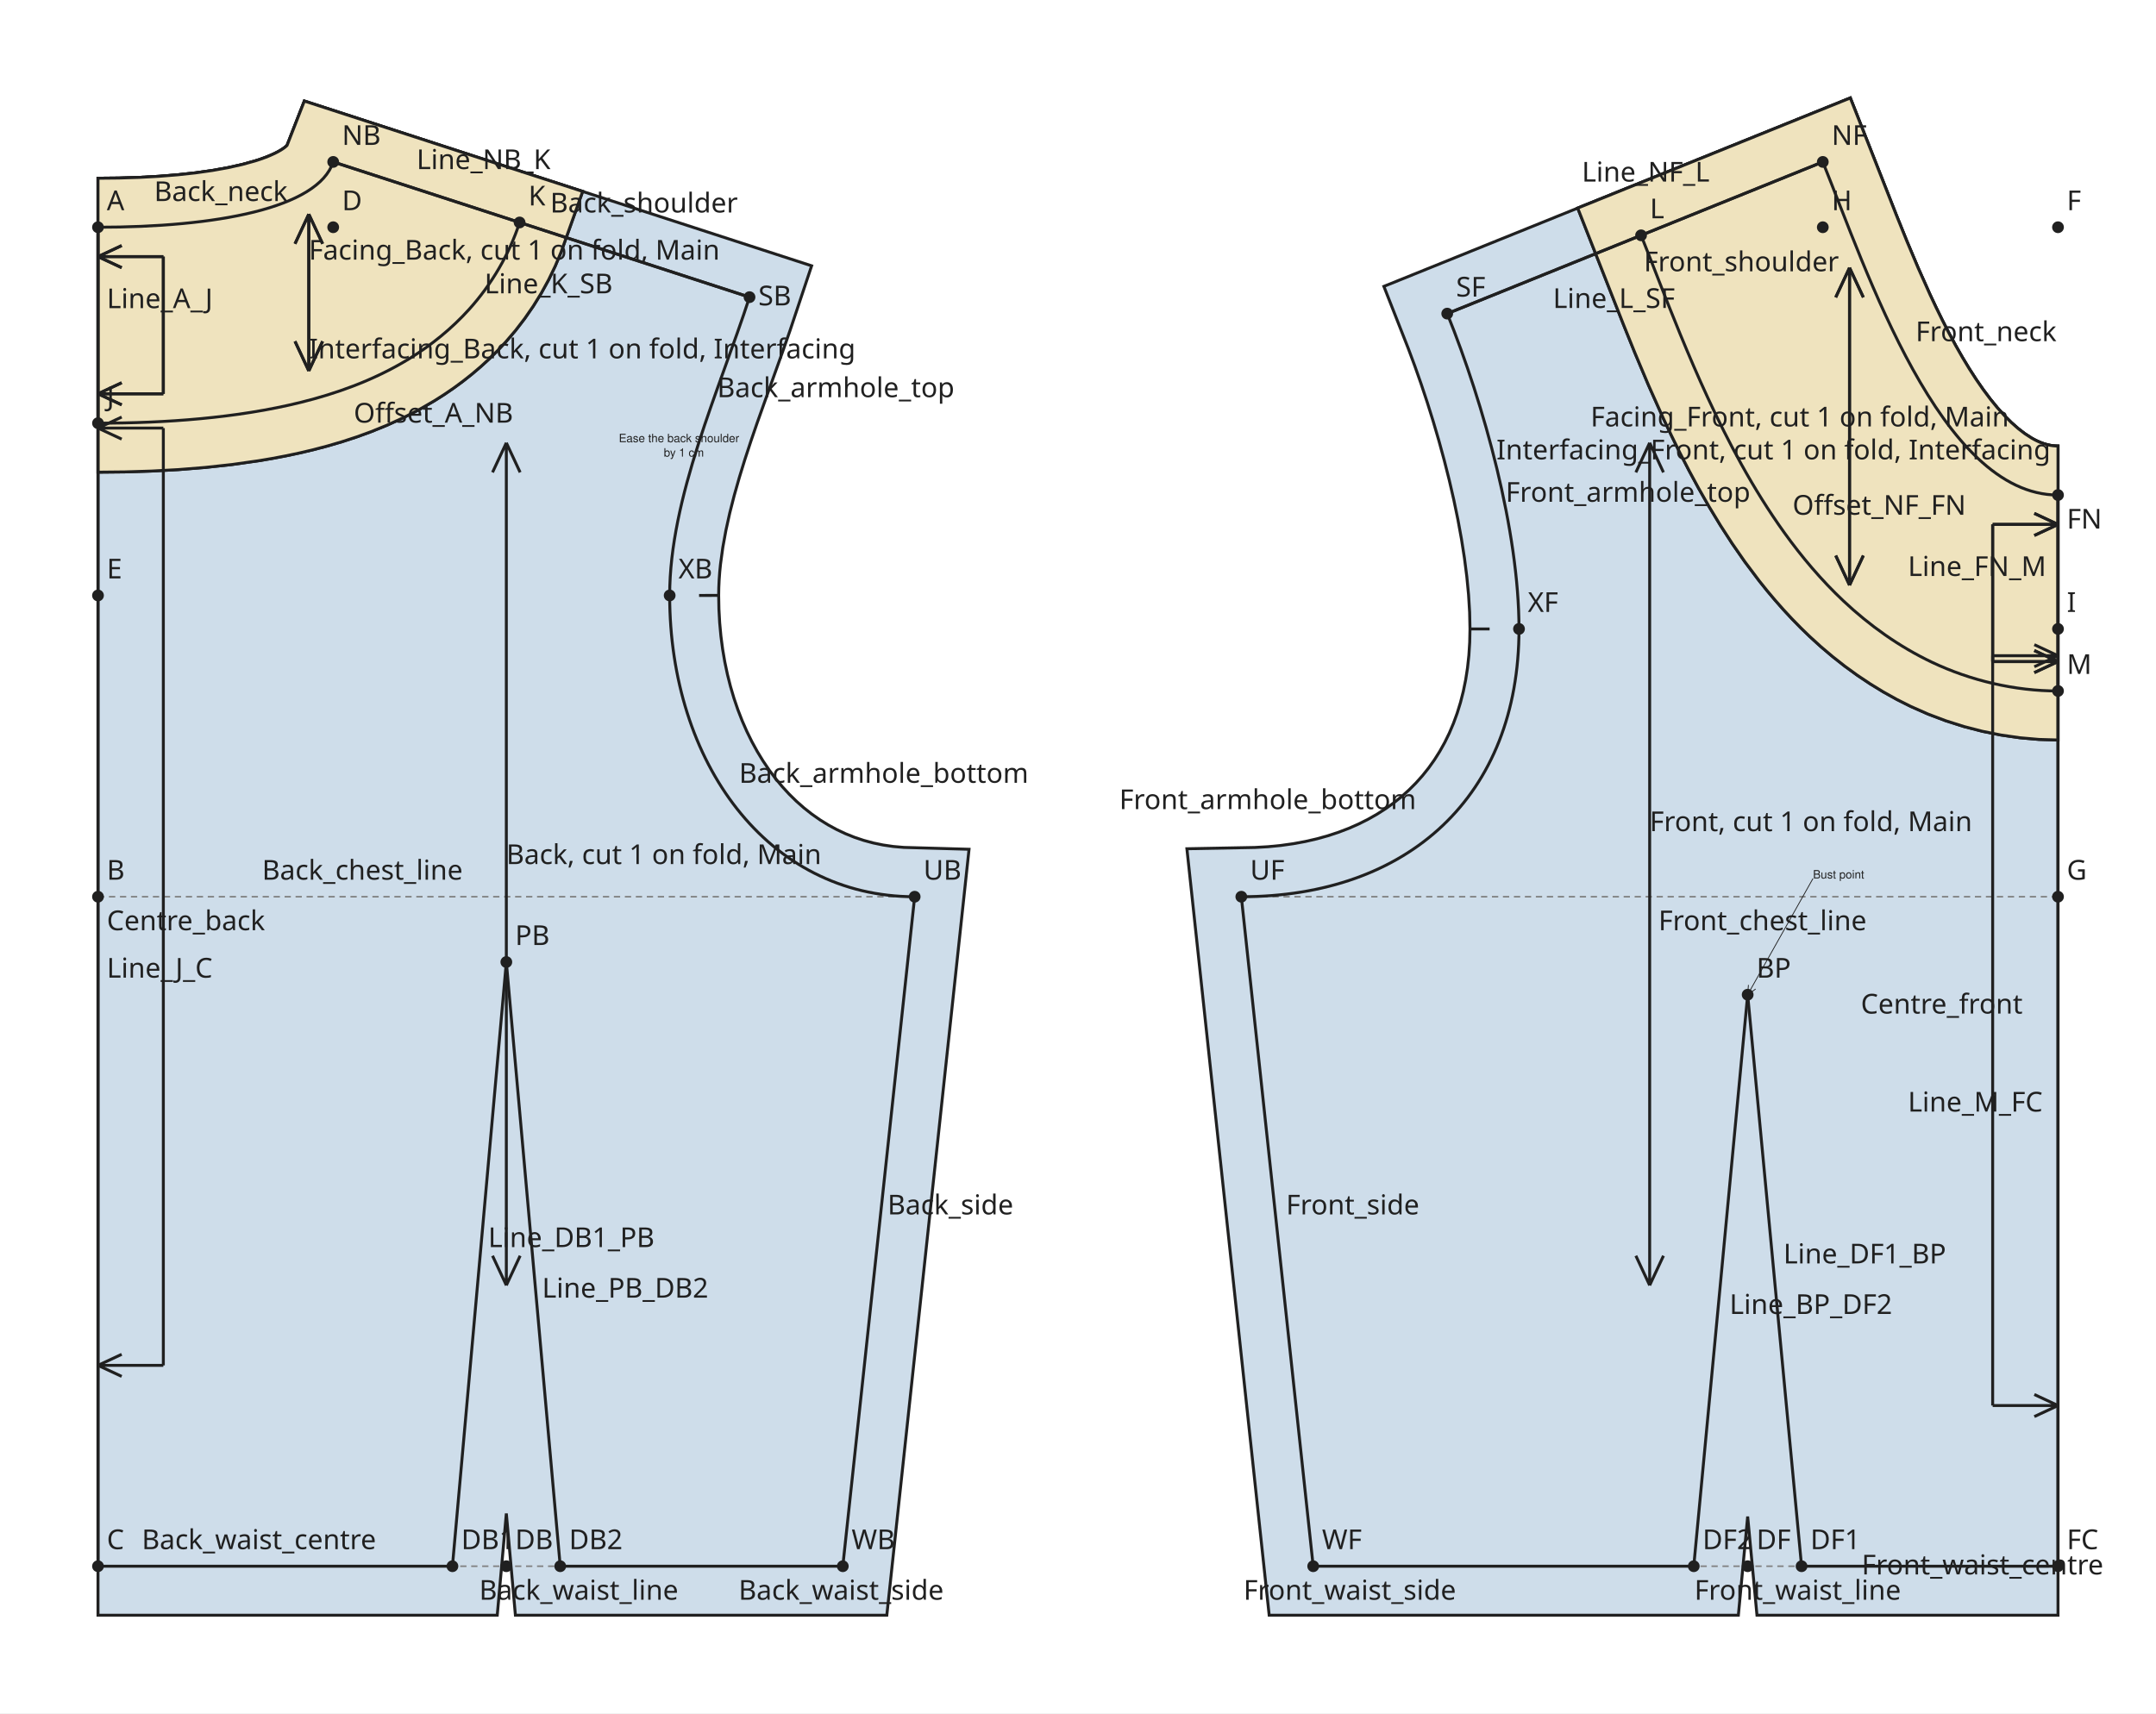
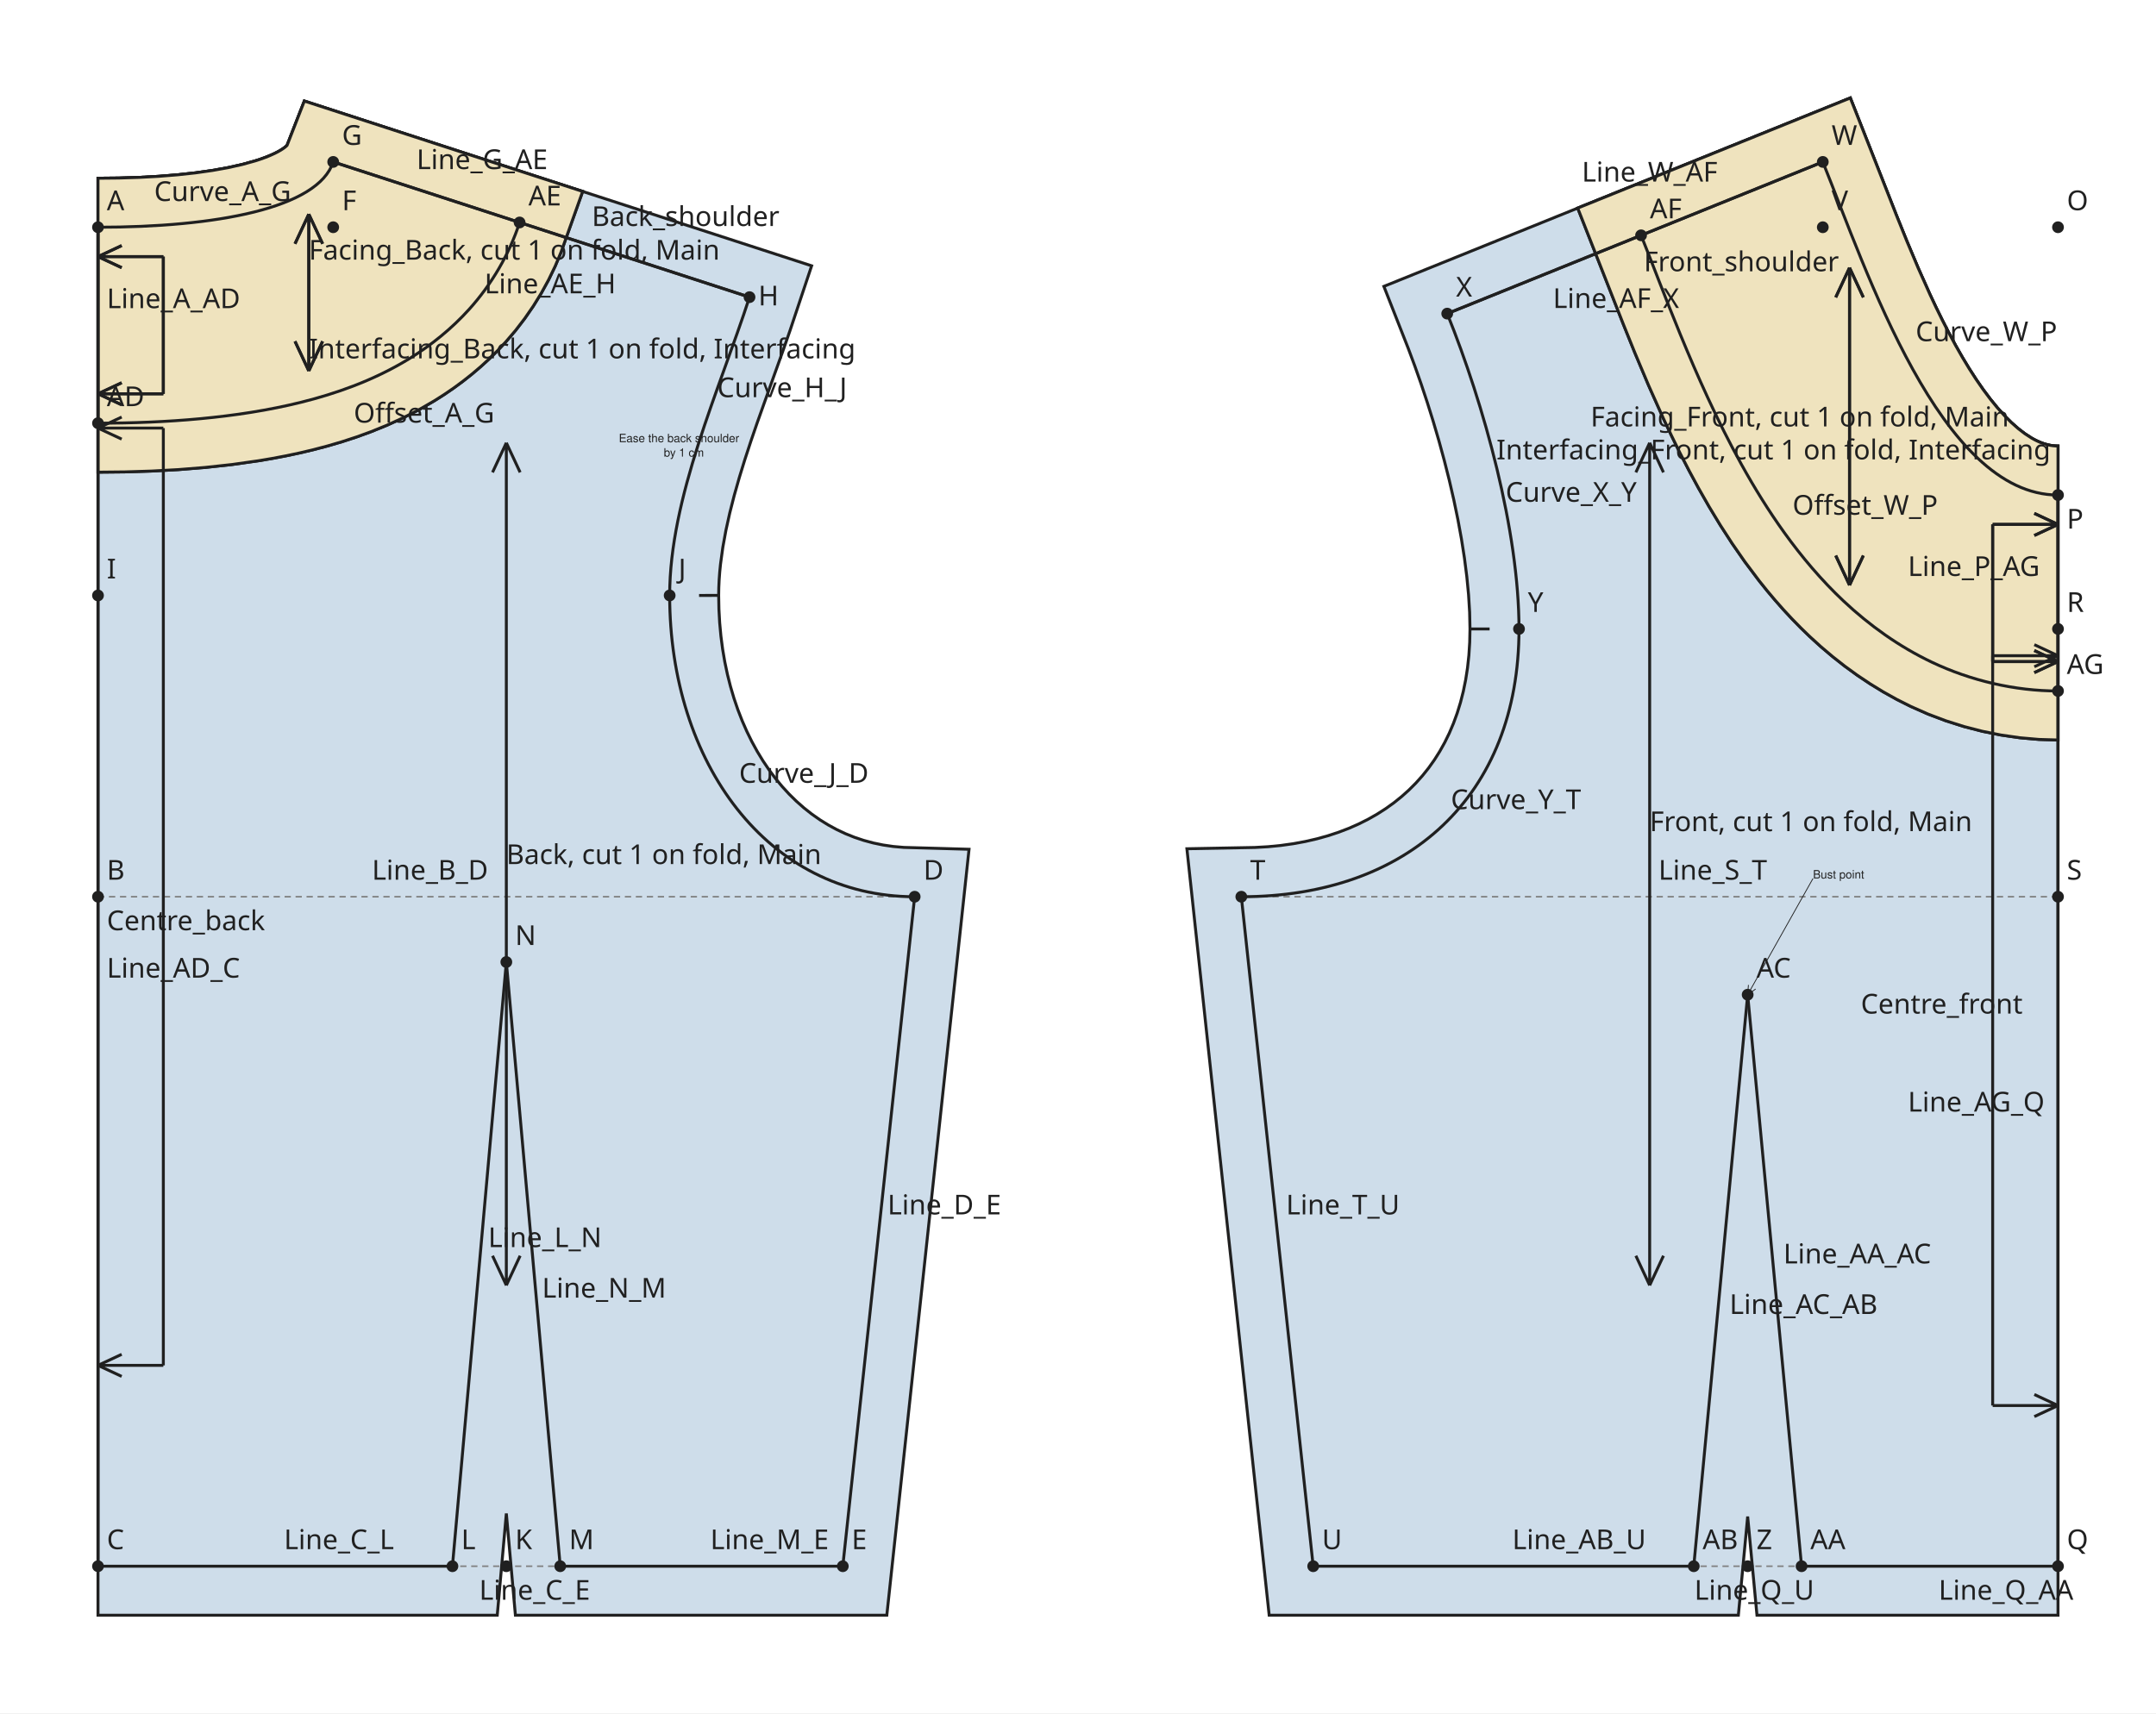
<svg xmlns="http://www.w3.org/2000/svg" width="660mm" height="524.58mm" viewBox="-30 -69.58 660 524.58">
  <rect x="-30" y="-69.58" width="660" height="524.58" fill="#ffffff" />
  <path data-id="63" data-name="Back" d="M 133.699 -15.725 L 218.458 11.815 L 211.837 31.646 L 209.873 37.291 L 205.84 48.534 L 205.841 48.535 L 201.798 59.873 L 199.883 65.453 L 198.035 71.086 L 196.34 76.581 L 194.766 82.117 L 193.396 87.49 L 192.224 92.784 L 191.274 98.005 L 190.568 103.142 L 190.326 105.561 L 190.147 107.988 L 190.038 110.375 L 190.001 112.737 L 190.079 116.961 L 190.309 121.114 L 190.687 125.195 L 191.209 129.172 L 191.877 133.093 L 192.681 136.91 L 193.614 140.608 L 194.688 144.24 L 195.88 147.735 L 197.2 151.131 L 198.634 154.402 L 200.179 157.543 L 201.833 160.557 L 203.592 163.442 L 205.465 166.211 L 207.409 168.806 L 209.454 171.272 L 211.592 173.6 L 213.813 175.78 L 216.106 177.802 L 218.487 179.682 L 220.949 181.414 L 223.479 182.988 L 226.084 184.409 L 228.776 185.68 L 231.554 186.796 L 234.392 187.746 L 237.338 188.541 L 240.355 189.165 L 243.481 189.621 L 246.685 189.899 L 266.646 190.469 L 241.476 425 L 127.778 425 L 125 393.852 L 122.222 425 L 0 425 L 0 -15.001 L 6.393 -15.065 L 12.594 -15.261 L 18.612 -15.59 L 24.368 -16.053 L 29.861 -16.651 L 35.027 -17.383 L 39.792 -18.238 L 44.128 -19.208 L 48.094 -20.308 L 49.721 -20.837 L 51.312 -21.414 L 52.742 -21.993 L 54 -22.563 L 55.092 -23.119 L 56.014 -23.65 L 56.75 -24.13 L 57.298 -24.541 L 57.674 -24.867 L 57.878 -25.075 L 63.172 -38.64 Z" fill="#ceddea" stroke="#202020" stroke-width="0.9" />
  <path data-id="64" data-name="Front" d="M 547.451 -11.518 L 550.5 -3.746 L 553.748 4.31 L 557.205 12.523 L 560.85 20.686 L 562.715 24.648 L 564.653 28.597 L 566.655 32.498 L 568.667 36.227 L 570.733 39.853 L 572.849 43.355 L 574.974 46.649 L 577.121 49.75 L 579.291 52.648 L 581.461 55.306 L 583.612 57.698 L 585.736 59.82 L 587.81 61.654 L 589.82 63.197 L 591.875 64.535 L 592.663 64.98 L 593.55 65.428 L 594.43 65.82 L 595.26 66.14 L 596.075 66.407 L 596.876 66.621 L 597.669 66.786 L 598.448 66.902 L 599.205 66.969 L 600 66.993 L 600 425 L 507.848 425 L 505 394.794 L 502.152 425 L 358.524 425 L 333.338 190.313 L 354.145 189.918 L 358.196 189.684 L 362.095 189.301 L 365.889 188.769 L 369.544 188.096 L 373.09 187.281 L 376.476 186.34 L 379.777 185.254 L 382.9 184.058 L 385.915 182.731 L 388.8 181.283 L 391.546 179.724 L 394.175 178.044 L 396.676 176.25 L 399.06 174.337 L 401.307 172.322 L 403.429 170.198 L 405.444 167.943 L 407.329 165.582 L 409.091 163.108 L 410.738 160.501 L 412.268 157.759 L 413.659 154.918 L 414.933 151.924 L 416.08 148.784 L 417.078 145.549 L 417.95 142.128 L 418.673 138.574 L 419.24 134.915 L 419.657 131.077 L 419.91 127.104 L 419.996 123 L 419.885 117.879 L 419.561 112.557 L 419.024 106.981 L 418.298 101.301 L 417.381 95.448 L 416.288 89.477 L 415.043 83.481 L 413.652 77.448 L 412.125 71.4 L 410.489 65.412 L 408.737 59.44 L 406.922 53.644 L 405.024 47.939 L 403.112 42.509 L 401.11 37.13 L 393.633 18.11 L 466.75 -11.431 L 536.421 -39.58 Z" fill="#ceddea" stroke="#202020" stroke-width="0.9" />
  <path data-id="81" data-name="Facing_Back" d="M 148.366 -10.959 L 141.767 7.583 L 139.963 11.893 L 137.936 16.095 L 135.696 20.181 L 133.251 24.141 L 130.611 27.965 L 127.782 31.644 L 124.804 35.128 L 122.327 37.771 L 119.79 40.276 L 117.17 42.676 L 114.472 44.973 L 111.702 47.165 L 108.867 49.252 L 105.971 51.233 L 102.964 53.144 L 98.262 55.861 L 93.404 58.359 L 88.476 60.615 L 83.516 62.632 L 79.114 64.232 L 74.712 65.671 L 70.3 66.966 L 65.891 68.127 L 61.71 69.115 L 57.534 70 L 53.364 70.792 L 49.138 71.507 L 41.004 72.66 L 32.825 73.552 L 24.627 74.211 L 16.453 74.658 L 8.217 74.918 L 0 75.001 L 0 -15.001 L 6.393 -15.065 L 12.594 -15.261 L 18.612 -15.59 L 24.368 -16.053 L 29.861 -16.651 L 35.027 -17.383 L 39.792 -18.238 L 44.128 -19.208 L 48.094 -20.308 L 49.721 -20.837 L 51.312 -21.414 L 52.742 -21.993 L 54 -22.563 L 55.092 -23.119 L 56.014 -23.65 L 56.75 -24.13 L 57.298 -24.541 L 57.674 -24.867 L 57.878 -25.075 L 63.172 -38.64 Z" fill="#ceddea" stroke="#202020" stroke-width="0.9" />
  <path data-id="82" data-name="Interfacing_Back" d="M 148.366 -10.959 L 141.767 7.583 L 139.963 11.893 L 137.936 16.095 L 135.696 20.181 L 133.251 24.141 L 130.611 27.965 L 127.782 31.644 L 124.804 35.128 L 122.327 37.771 L 119.79 40.276 L 117.17 42.676 L 114.472 44.973 L 111.702 47.165 L 108.867 49.252 L 105.971 51.233 L 102.964 53.144 L 98.262 55.861 L 93.404 58.359 L 88.476 60.615 L 83.516 62.632 L 79.114 64.232 L 74.712 65.671 L 70.3 66.966 L 65.891 68.127 L 61.71 69.115 L 57.534 70 L 53.364 70.792 L 49.138 71.507 L 41.004 72.66 L 32.825 73.552 L 24.627 74.211 L 16.453 74.658 L 8.217 74.918 L 0 75.001 L 0 -15.001 L 6.393 -15.065 L 12.594 -15.261 L 18.612 -15.59 L 24.368 -16.053 L 29.861 -16.651 L 35.027 -17.383 L 39.792 -18.238 L 44.128 -19.208 L 48.094 -20.308 L 49.721 -20.837 L 51.312 -21.414 L 52.742 -21.993 L 54 -22.563 L 55.092 -23.119 L 56.014 -23.65 L 56.75 -24.13 L 57.298 -24.541 L 57.674 -24.867 L 57.878 -25.075 L 63.172 -38.64 Z" fill="#efe3be" stroke="#202020" stroke-width="0.9" />
  <path data-id="91" data-name="Facing_Front" d="M 547.451 -11.518 L 550.5 -3.746 L 553.748 4.31 L 557.205 12.523 L 560.85 20.686 L 562.715 24.648 L 564.653 28.597 L 566.655 32.498 L 568.667 36.227 L 570.733 39.853 L 572.849 43.355 L 574.974 46.649 L 577.121 49.75 L 579.291 52.648 L 581.461 55.306 L 583.612 57.698 L 585.736 59.82 L 587.81 61.654 L 589.82 63.197 L 591.875 64.535 L 592.663 64.98 L 593.55 65.428 L 594.43 65.82 L 595.26 66.14 L 596.075 66.407 L 596.876 66.621 L 597.669 66.786 L 598.448 66.902 L 599.205 66.969 L 600 66.993 L 600 157.007 L 594.163 156.834 L 588.345 156.325 L 582.569 155.491 L 576.852 154.341 L 571.213 152.884 L 565.669 151.127 L 560.238 149.076 L 554.979 146.754 L 550.678 144.593 L 546.52 142.276 L 542.476 139.798 L 538.547 137.169 L 534.735 134.401 L 531.045 131.502 L 527.477 128.484 L 524.055 125.372 L 521.258 122.663 L 518.563 119.907 L 515.951 117.092 L 513.421 114.224 L 510.969 111.308 L 508.545 108.289 L 504.081 102.344 L 500.252 96.824 L 496.636 91.233 L 493.208 85.574 L 489.956 79.871 L 487.076 74.539 L 484.321 69.182 L 481.676 63.8 L 479.114 58.363 L 474.696 48.476 L 470.507 38.529 L 467.005 29.847 L 463.625 21.241 L 452.976 -5.866 L 536.421 -39.58 Z" fill="#ceddea" stroke="#202020" stroke-width="0.9" />
  <path data-id="92" data-name="Interfacing_Front" d="M 547.451 -11.518 L 550.5 -3.746 L 553.748 4.31 L 557.205 12.523 L 560.85 20.686 L 562.715 24.648 L 564.653 28.597 L 566.655 32.498 L 568.667 36.227 L 570.733 39.853 L 572.849 43.355 L 574.974 46.649 L 577.121 49.75 L 579.291 52.648 L 581.461 55.306 L 583.612 57.698 L 585.736 59.82 L 587.81 61.654 L 589.82 63.197 L 591.875 64.535 L 592.663 64.98 L 593.55 65.428 L 594.43 65.82 L 595.26 66.14 L 596.075 66.407 L 596.876 66.621 L 597.669 66.786 L 598.448 66.902 L 599.205 66.969 L 600 66.993 L 600 157.007 L 594.163 156.834 L 588.345 156.325 L 582.569 155.491 L 576.852 154.341 L 571.213 152.884 L 565.669 151.127 L 560.238 149.076 L 554.979 146.754 L 550.678 144.593 L 546.52 142.276 L 542.476 139.798 L 538.547 137.169 L 534.735 134.401 L 531.045 131.502 L 527.477 128.484 L 524.055 125.372 L 521.258 122.663 L 518.563 119.907 L 515.951 117.092 L 513.421 114.224 L 510.969 111.308 L 508.545 108.289 L 504.081 102.344 L 500.252 96.824 L 496.636 91.233 L 493.208 85.574 L 489.956 79.871 L 487.076 74.539 L 484.321 69.182 L 481.676 63.8 L 479.114 58.363 L 474.696 48.476 L 470.507 38.529 L 467.005 29.847 L 463.625 21.241 L 452.976 -5.866 L 536.421 -39.58 Z" fill="#efe3be" stroke="#202020" stroke-width="0.9" />
-   <path data-id="16" data-name="Back_chest_line" d="M 0 205 L 250 205" fill="none" stroke="#808080" stroke-width="0.48" stroke-dasharray="1.92 1.44" />
-   <path data-id="17" data-name="Back_waist_line" d="M 0 410 L 228 410" fill="none" stroke="#808080" stroke-width="0.48" stroke-dasharray="1.92 1.44" />
-   <path data-id="44" data-name="Front_chest_line" d="M 600 205 L 350 205" fill="none" stroke="#808080" stroke-width="0.48" stroke-dasharray="1.92 1.44" />
-   <path data-id="45" data-name="Front_waist_line" d="M 600 410 L 372 410" fill="none" stroke="#808080" stroke-width="0.48" stroke-dasharray="1.92 1.44" />
-   <path data-id="78" data-name="Line_J_C" d="M 0 60 L 0 410" fill="none" stroke="#808080" stroke-width="0.48" stroke-dasharray="1.92 1.44" />
-   <path data-id="90" data-name="Line_M_FC" d="M 600 142 L 600 410" fill="none" stroke="#808080" stroke-width="0.48" stroke-dasharray="1.92 1.44" />
+   <path data-id="16" data-name="Line_B_D" d="M 0 205 L 250 205" fill="none" stroke="#808080" stroke-width="0.48" stroke-dasharray="1.92 1.44" />
+   <path data-id="17" data-name="Line_C_E" d="M 0 410 L 228 410" fill="none" stroke="#808080" stroke-width="0.48" stroke-dasharray="1.92 1.44" />
+   <path data-id="44" data-name="Line_S_T" d="M 600 205 L 350 205" fill="none" stroke="#808080" stroke-width="0.48" stroke-dasharray="1.92 1.44" />
+   <path data-id="45" data-name="Line_Q_U" d="M 600 410 L 372 410" fill="none" stroke="#808080" stroke-width="0.48" stroke-dasharray="1.92 1.44" />
+   <path data-id="78" data-name="Line_AD_C" d="M 0 60 L 0 410" fill="none" stroke="#808080" stroke-width="0.48" stroke-dasharray="1.92 1.44" />
+   <path data-id="90" data-name="Line_AG_Q" d="M 600 142 L 600 410" fill="none" stroke="#808080" stroke-width="0.48" stroke-dasharray="1.92 1.44" />
  <path data-id="15" data-name="Centre_back" d="M 0 0 L 0 410" fill="none" stroke="#202020" stroke-width="0.9" />
  <path data-id="21" data-name="Back_shoulder" d="M 72 -20 L 199.442 21.408" fill="none" stroke="#202020" stroke-width="0.9" />
-   <path data-id="22" data-name="Back_neck" d="M 0 0 C 36 0 67.365 -5.734 72 -20" fill="none" stroke="#202020" stroke-width="0.9" />
-   <path data-id="25" data-name="Back_armhole_top" d="M 199.442 21.408 C 190.171 49.94 175 82.75 175 112.75" fill="none" stroke="#202020" stroke-width="0.9" />
-   <path data-id="26" data-name="Back_armhole_bottom" d="M 175 112.75 C 175 164 205 205 250 205" fill="none" stroke="#202020" stroke-width="0.9" />
-   <path data-id="27" data-name="Back_side" d="M 250 205 L 228 410" fill="none" stroke="#202020" stroke-width="0.9" />
-   <path data-id="32" data-name="Back_waist_centre" d="M 0 410 L 108.5 410" fill="none" stroke="#202020" stroke-width="0.9" />
-   <path data-id="33" data-name="Line_DB1_PB" d="M 108.5 410 L 125 225" fill="none" stroke="#202020" stroke-width="0.9" />
-   <path data-id="34" data-name="Line_PB_DB2" d="M 125 225 L 141.5 410" fill="none" stroke="#202020" stroke-width="0.9" />
-   <path data-id="35" data-name="Back_waist_side" d="M 141.5 410 L 228 410" fill="none" stroke="#202020" stroke-width="0.9" />
+   <path data-id="22" data-name="Curve_A_G" d="M 0 0 C 36 0 67.365 -5.734 72 -20" fill="none" stroke="#202020" stroke-width="0.9" />
+   <path data-id="25" data-name="Curve_H_J" d="M 199.442 21.408 C 190.171 49.94 175 82.75 175 112.75" fill="none" stroke="#202020" stroke-width="0.9" />
+   <path data-id="26" data-name="Curve_J_D" d="M 175 112.75 C 175 164 205 205 250 205" fill="none" stroke="#202020" stroke-width="0.9" />
+   <path data-id="27" data-name="Line_D_E" d="M 250 205 L 228 410" fill="none" stroke="#202020" stroke-width="0.9" />
+   <path data-id="32" data-name="Line_C_L" d="M 0 410 L 108.5 410" fill="none" stroke="#202020" stroke-width="0.9" />
+   <path data-id="33" data-name="Line_L_N" d="M 108.5 410 L 125 225" fill="none" stroke="#202020" stroke-width="0.9" />
+   <path data-id="34" data-name="Line_N_M" d="M 125 225 L 141.5 410" fill="none" stroke="#202020" stroke-width="0.9" />
+   <path data-id="35" data-name="Line_M_E" d="M 141.5 410 L 228 410" fill="none" stroke="#202020" stroke-width="0.9" />
  <path data-id="43" data-name="Centre_front" d="M 600 82 L 600 410" fill="none" stroke="#202020" stroke-width="0.9" />
  <path data-id="49" data-name="Front_shoulder" d="M 528 -20 L 413.029 26.451" fill="none" stroke="#202020" stroke-width="0.9" />
-   <path data-id="50" data-name="Front_neck" d="M 528 -20 C 541.486 13.379 564 82 600 82" fill="none" stroke="#202020" stroke-width="0.9" />
-   <path data-id="52" data-name="Front_armhole_top" d="M 413.029 26.451 C 424.267 54.267 435 93 435 123" fill="none" stroke="#202020" stroke-width="0.9" />
-   <path data-id="53" data-name="Front_armhole_bottom" d="M 435 123 C 435 174.25 401 205 350 205" fill="none" stroke="#202020" stroke-width="0.9" />
-   <path data-id="54" data-name="Front_side" d="M 350 205 L 372 410" fill="none" stroke="#202020" stroke-width="0.9" />
-   <path data-id="59" data-name="Front_waist_centre" d="M 600 410 L 521.5 410" fill="none" stroke="#202020" stroke-width="0.9" />
-   <path data-id="60" data-name="Line_DF1_BP" d="M 521.5 410 L 505 235" fill="none" stroke="#202020" stroke-width="0.9" />
-   <path data-id="61" data-name="Line_BP_DF2" d="M 505 235 L 488.5 410" fill="none" stroke="#202020" stroke-width="0.9" />
-   <path data-id="62" data-name="Front_waist_side" d="M 488.5 410 L 372 410" fill="none" stroke="#202020" stroke-width="0.9" />
-   <path data-id="74" data-name="Offset_A_NB" d="M 0 60 C 5.27 60 10.541 59.896 15.807 59.671 C 21.015 59.448 26.221 59.106 31.411 58.617 C 36.569 58.131 41.718 57.5 46.834 56.684 C 52.013 55.857 57.168 54.839 62.257 53.572 C 67.634 52.234 72.953 50.612 78.127 48.631 C 84.035 46.369 89.791 43.618 95.186 40.315 C 101.978 36.156 108.294 31.037 113.625 25.12 C 120.484 17.509 125.897 8.285 129.063 -1.459" fill="none" stroke="#202020" stroke-width="0.9" />
-   <path data-id="79" data-name="Line_NB_K" d="M 72 -20 L 129.063 -1.459" fill="none" stroke="#202020" stroke-width="0.9" />
-   <path data-id="80" data-name="Line_K_SB" d="M 129.063 -1.459 L 199.442 21.408" fill="none" stroke="#202020" stroke-width="0.9" />
-   <path data-id="84" data-name="Offset_NF_FN" d="M 472.369 2.476 C 474.151 6.886 475.859 11.325 477.586 15.757 C 479.808 21.458 482.05 27.152 484.375 32.812 C 487.038 39.297 489.807 45.741 492.747 52.105 C 495.954 59.047 499.366 65.902 503.072 72.591 C 507.072 79.812 511.425 86.861 516.245 93.562 C 521.619 101.034 527.621 108.123 534.321 114.433 C 542.308 121.957 551.467 128.474 561.379 133.182 C 573.307 138.848 586.795 142 600 142" fill="none" stroke="#202020" stroke-width="0.9" />
-   <path data-id="88" data-name="Line_L_SF" d="M 472.369 2.476 L 413.029 26.451" fill="none" stroke="#202020" stroke-width="0.9" />
-   <path data-id="87" data-name="Line_NF_L" d="M 528 -20 L 472.369 2.476" fill="none" stroke="#202020" stroke-width="0.9" />
-   <path data-id="77" data-name="Line_A_J" d="M 0 0 L 0 60" fill="none" stroke="#202020" stroke-width="0.9" />
-   <path data-id="89" data-name="Line_FN_M" d="M 600 82 L 600 142" fill="none" stroke="#202020" stroke-width="0.9" />
+   <path data-id="50" data-name="Curve_W_P" d="M 528 -20 C 541.486 13.379 564 82 600 82" fill="none" stroke="#202020" stroke-width="0.9" />
+   <path data-id="52" data-name="Curve_X_Y" d="M 413.029 26.451 C 424.267 54.267 435 93 435 123" fill="none" stroke="#202020" stroke-width="0.9" />
+   <path data-id="53" data-name="Curve_Y_T" d="M 435 123 C 435 174.25 401 205 350 205" fill="none" stroke="#202020" stroke-width="0.9" />
+   <path data-id="54" data-name="Line_T_U" d="M 350 205 L 372 410" fill="none" stroke="#202020" stroke-width="0.9" />
+   <path data-id="59" data-name="Line_Q_AA" d="M 600 410 L 521.5 410" fill="none" stroke="#202020" stroke-width="0.9" />
+   <path data-id="60" data-name="Line_AA_AC" d="M 521.5 410 L 505 235" fill="none" stroke="#202020" stroke-width="0.9" />
+   <path data-id="61" data-name="Line_AC_AB" d="M 505 235 L 488.5 410" fill="none" stroke="#202020" stroke-width="0.9" />
+   <path data-id="62" data-name="Line_AB_U" d="M 488.5 410 L 372 410" fill="none" stroke="#202020" stroke-width="0.9" />
+   <path data-id="74" data-name="Offset_A_G" d="M 0 60 C 5.27 60 10.541 59.896 15.807 59.671 C 21.015 59.448 26.221 59.106 31.411 58.617 C 36.569 58.131 41.718 57.5 46.834 56.684 C 52.013 55.857 57.168 54.839 62.257 53.572 C 67.634 52.234 72.953 50.612 78.127 48.631 C 84.035 46.369 89.791 43.618 95.186 40.315 C 101.978 36.156 108.294 31.037 113.625 25.12 C 120.484 17.509 125.897 8.285 129.063 -1.459" fill="none" stroke="#202020" stroke-width="0.9" />
+   <path data-id="79" data-name="Line_G_AE" d="M 72 -20 L 129.063 -1.459" fill="none" stroke="#202020" stroke-width="0.9" />
+   <path data-id="80" data-name="Line_AE_H" d="M 129.063 -1.459 L 199.442 21.408" fill="none" stroke="#202020" stroke-width="0.9" />
+   <path data-id="84" data-name="Offset_W_P" d="M 472.369 2.476 C 474.151 6.886 475.859 11.325 477.586 15.757 C 479.808 21.458 482.05 27.152 484.375 32.812 C 487.038 39.297 489.807 45.741 492.747 52.105 C 495.954 59.047 499.366 65.902 503.072 72.591 C 507.072 79.812 511.425 86.861 516.245 93.562 C 521.619 101.034 527.621 108.123 534.321 114.433 C 542.308 121.957 551.467 128.474 561.379 133.182 C 573.307 138.848 586.795 142 600 142" fill="none" stroke="#202020" stroke-width="0.9" />
+   <path data-id="88" data-name="Line_AF_X" d="M 472.369 2.476 L 413.029 26.451" fill="none" stroke="#202020" stroke-width="0.9" />
+   <path data-id="87" data-name="Line_W_AF" d="M 528 -20 L 472.369 2.476" fill="none" stroke="#202020" stroke-width="0.9" />
+   <path data-id="77" data-name="Line_A_AD" d="M 0 0 L 0 60" fill="none" stroke="#202020" stroke-width="0.9" />
+   <path data-id="89" data-name="Line_P_AG" d="M 600 82 L 600 142" fill="none" stroke="#202020" stroke-width="0.9" />
  <path data-id="63" data-marks="Back" d="M 125 324 L 125 66 M 125 66 L 120.774 75.063 M 125 66 L 129.226 75.063 M 125 324 L 129.226 314.937 M 125 324 L 120.774 314.937 M 20 61.5 L 20 348.5 M 20 61.5 L 0 61.5 M 20 348.5 L 0 348.5 M 0 61.5 L 7.25 58.119 M 0 61.5 L 7.25 64.881 M 0 348.5 L 7.25 345.119 M 0 348.5 L 7.25 351.881 M 190 112.736 L 184 112.741" fill="none" stroke="#202020" stroke-width="0.9" />
  <path data-id="64" data-marks="Front" d="M 475 324 L 475 66 M 475 66 L 470.774 75.063 M 475 66 L 479.226 75.063 M 475 324 L 479.226 314.937 M 475 324 L 470.774 314.937 M 580 131.2 L 580 360.8 M 580 131.2 L 600 131.2 M 580 360.8 L 600 360.8 M 600 131.2 L 592.75 134.581 M 600 131.2 L 592.75 127.819 M 600 360.8 L 592.75 364.181 M 600 360.8 L 592.75 357.419 M 420 123.015 L 426 123.009" fill="none" stroke="#202020" stroke-width="0.9" />
  <path data-id="81" data-marks="Facing_Back" d="M 64.532 44 L 64.532 -4 M 64.532 -4 L 60.306 5.063 M 64.532 -4 L 68.758 5.063 M 64.532 44 L 68.758 34.937 M 64.532 44 L 60.306 34.937 M 20 9 L 20 51 M 20 9 L 0 9 M 20 51 L 0 51 M 0 9 L 7.25 5.619 M 0 9 L 7.25 12.381 M 0 51 L 7.25 47.619 M 0 51 L 7.25 54.381" fill="none" stroke="#202020" stroke-width="0.9" />
  <path data-id="82" data-marks="Interfacing_Back" d="M 64.532 44 L 64.532 -4 M 64.532 -4 L 60.306 5.063 M 64.532 -4 L 68.758 5.063 M 64.532 44 L 68.758 34.937 M 64.532 44 L 60.306 34.937 M 20 9 L 20 51 M 20 9 L 0 9 M 20 51 L 0 51 M 0 9 L 7.25 5.619 M 0 9 L 7.25 12.381 M 0 51 L 7.25 47.619 M 0 51 L 7.25 54.381" fill="none" stroke="#202020" stroke-width="0.9" />
  <path data-id="91" data-marks="Facing_Front" d="M 536.184 109.6 L 536.184 12.4 M 536.184 12.4 L 531.958 21.463 M 536.184 12.4 L 540.411 21.463 M 536.184 109.6 L 540.411 100.537 M 536.184 109.6 L 531.958 100.537 M 580 91 L 580 133 M 580 91 L 600 91 M 580 133 L 600 133 M 600 91 L 592.75 94.381 M 600 91 L 592.75 87.619 M 600 133 L 592.75 136.381 M 600 133 L 592.75 129.619" fill="none" stroke="#202020" stroke-width="0.9" />
  <path data-id="92" data-marks="Interfacing_Front" d="M 536.184 109.6 L 536.184 12.4 M 536.184 12.4 L 531.958 21.463 M 536.184 12.4 L 540.411 21.463 M 536.184 109.6 L 540.411 100.537 M 536.184 109.6 L 531.958 100.537 M 580 91 L 580 133 M 580 91 L 600 91 M 580 133 L 600 133 M 600 91 L 592.75 94.381 M 600 91 L 592.75 87.619 M 600 133 L 592.75 136.381 M 600 133 L 592.75 129.619" fill="none" stroke="#202020" stroke-width="0.9" />
  <circle data-id="10" data-name="A" cx="0" cy="0" r="1.8" fill="#202020" />
  <circle data-id="11" data-name="B" cx="0" cy="205" r="1.8" fill="#202020" />
  <circle data-id="12" data-name="C" cx="0" cy="410" r="1.8" fill="#202020" />
-   <circle data-id="13" data-name="UB" cx="250" cy="205" r="1.8" fill="#202020" />
-   <circle data-id="14" data-name="WB" cx="228" cy="410" r="1.8" fill="#202020" />
-   <circle data-id="18" data-name="D" cx="72" cy="0" r="1.8" fill="#202020" />
-   <circle data-id="19" data-name="NB" cx="72" cy="-20" r="1.8" fill="#202020" />
-   <circle data-id="20" data-name="SB" cx="199.442" cy="21.408" r="1.8" fill="#202020" />
-   <circle data-id="23" data-name="E" cx="0" cy="112.75" r="1.8" fill="#202020" />
-   <circle data-id="24" data-name="XB" cx="175" cy="112.75" r="1.8" fill="#202020" />
-   <circle data-id="28" data-name="DB" cx="125" cy="410" r="1.8" fill="#202020" />
-   <circle data-id="29" data-name="DB1" cx="108.5" cy="410" r="1.8" fill="#202020" />
-   <circle data-id="30" data-name="DB2" cx="141.5" cy="410" r="1.8" fill="#202020" />
-   <circle data-id="31" data-name="PB" cx="125" cy="225" r="1.8" fill="#202020" />
-   <circle data-id="36" data-name="F" cx="600" cy="0" r="1.8" fill="#202020" />
-   <circle data-id="37" data-name="FN" cx="600" cy="82" r="1.8" fill="#202020" />
-   <circle data-id="38" data-name="FC" cx="600" cy="410" r="1.8" fill="#202020" />
-   <circle data-id="39" data-name="I" cx="600" cy="123" r="1.8" fill="#202020" />
-   <circle data-id="40" data-name="G" cx="600" cy="205" r="1.8" fill="#202020" />
-   <circle data-id="41" data-name="UF" cx="350" cy="205" r="1.8" fill="#202020" />
-   <circle data-id="42" data-name="WF" cx="372" cy="410" r="1.8" fill="#202020" />
-   <circle data-id="46" data-name="H" cx="528" cy="0" r="1.8" fill="#202020" />
-   <circle data-id="47" data-name="NF" cx="528" cy="-20" r="1.8" fill="#202020" />
-   <circle data-id="48" data-name="SF" cx="413.029" cy="26.451" r="1.8" fill="#202020" />
-   <circle data-id="51" data-name="XF" cx="435" cy="123" r="1.8" fill="#202020" />
-   <circle data-id="55" data-name="DF" cx="505" cy="410" r="1.8" fill="#202020" />
-   <circle data-id="56" data-name="DF1" cx="521.5" cy="410" r="1.8" fill="#202020" />
-   <circle data-id="57" data-name="DF2" cx="488.5" cy="410" r="1.8" fill="#202020" />
-   <circle data-id="58" data-name="BP" cx="505" cy="235" r="1.8" fill="#202020" />
-   <circle data-id="76" data-name="K" cx="129.063" cy="-1.459" r="1.8" fill="#202020" />
-   <circle data-id="85" data-name="L" cx="472.369" cy="2.476" r="1.8" fill="#202020" />
-   <circle data-id="75" data-name="J" cx="0" cy="60" r="1.8" fill="#202020" />
-   <circle data-id="86" data-name="M" cx="600" cy="142" r="1.8" fill="#202020" />
+   <circle data-id="13" data-name="D" cx="250" cy="205" r="1.8" fill="#202020" />
+   <circle data-id="14" data-name="E" cx="228" cy="410" r="1.8" fill="#202020" />
+   <circle data-id="18" data-name="F" cx="72" cy="0" r="1.8" fill="#202020" />
+   <circle data-id="19" data-name="G" cx="72" cy="-20" r="1.8" fill="#202020" />
+   <circle data-id="20" data-name="H" cx="199.442" cy="21.408" r="1.8" fill="#202020" />
+   <circle data-id="23" data-name="I" cx="0" cy="112.75" r="1.8" fill="#202020" />
+   <circle data-id="24" data-name="J" cx="175" cy="112.75" r="1.8" fill="#202020" />
+   <circle data-id="28" data-name="K" cx="125" cy="410" r="1.8" fill="#202020" />
+   <circle data-id="29" data-name="L" cx="108.5" cy="410" r="1.8" fill="#202020" />
+   <circle data-id="30" data-name="M" cx="141.5" cy="410" r="1.8" fill="#202020" />
+   <circle data-id="31" data-name="N" cx="125" cy="225" r="1.8" fill="#202020" />
+   <circle data-id="36" data-name="O" cx="600" cy="0" r="1.8" fill="#202020" />
+   <circle data-id="37" data-name="P" cx="600" cy="82" r="1.8" fill="#202020" />
+   <circle data-id="38" data-name="Q" cx="600" cy="410" r="1.8" fill="#202020" />
+   <circle data-id="39" data-name="R" cx="600" cy="123" r="1.8" fill="#202020" />
+   <circle data-id="40" data-name="S" cx="600" cy="205" r="1.8" fill="#202020" />
+   <circle data-id="41" data-name="T" cx="350" cy="205" r="1.8" fill="#202020" />
+   <circle data-id="42" data-name="U" cx="372" cy="410" r="1.8" fill="#202020" />
+   <circle data-id="46" data-name="V" cx="528" cy="0" r="1.8" fill="#202020" />
+   <circle data-id="47" data-name="W" cx="528" cy="-20" r="1.8" fill="#202020" />
+   <circle data-id="48" data-name="X" cx="413.029" cy="26.451" r="1.8" fill="#202020" />
+   <circle data-id="51" data-name="Y" cx="435" cy="123" r="1.8" fill="#202020" />
+   <circle data-id="55" data-name="Z" cx="505" cy="410" r="1.8" fill="#202020" />
+   <circle data-id="56" data-name="AA" cx="521.5" cy="410" r="1.8" fill="#202020" />
+   <circle data-id="57" data-name="AB" cx="488.5" cy="410" r="1.8" fill="#202020" />
+   <circle data-id="58" data-name="AC" cx="505" cy="235" r="1.8" fill="#202020" />
+   <circle data-id="76" data-name="AE" cx="129.063" cy="-1.459" r="1.8" fill="#202020" />
+   <circle data-id="85" data-name="AF" cx="472.369" cy="2.476" r="1.8" fill="#202020" />
+   <circle data-id="75" data-name="AD" cx="0" cy="60" r="1.8" fill="#202020" />
+   <circle data-id="86" data-name="AG" cx="600" cy="142" r="1.8" fill="#202020" />
  <text x="125" y="195" font-family="sans-serif" font-size="8.4" fill="#202020">Back, cut 1 on fold, Main</text>
  <text x="475" y="184.92" font-family="sans-serif" font-size="8.4" fill="#202020">Front, cut 1 on fold, Main</text>
  <text x="64.532" y="9.92" font-family="sans-serif" font-size="8.4" fill="#202020">Facing_Back, cut 1 on fold, Main</text>
  <text x="64.532" y="40.16" font-family="sans-serif" font-size="8.4" fill="#202020">Interfacing_Back, cut 1 on fold, Interfacing</text>
  <text x="456.905" y="61" font-family="sans-serif" font-size="8.4" fill="#202020">Facing_Front, cut 1 on fold, Main</text>
  <text x="428.076" y="71.08" font-family="sans-serif" font-size="8.4" fill="#202020">Interfacing_Front, cut 1 on fold, Interfacing</text>
  <text x="2.7" y="-5.22" font-family="sans-serif" font-size="8.4" fill="#202020">A</text>
  <text x="2.7" y="199.78" font-family="sans-serif" font-size="8.4" fill="#202020">B</text>
  <text x="2.7" y="404.78" font-family="sans-serif" font-size="8.4" fill="#202020">C</text>
-   <text x="252.7" y="199.78" font-family="sans-serif" font-size="8.4" fill="#202020">UB</text>
-   <text x="230.7" y="404.78" font-family="sans-serif" font-size="8.4" fill="#202020">WB</text>
-   <text x="74.7" y="-5.22" font-family="sans-serif" font-size="8.4" fill="#202020">D</text>
-   <text x="74.7" y="-25.22" font-family="sans-serif" font-size="8.4" fill="#202020">NB</text>
-   <text x="202.142" y="23.928" font-family="sans-serif" font-size="8.4" fill="#202020">SB</text>
-   <text x="2.7" y="107.53" font-family="sans-serif" font-size="8.4" fill="#202020">E</text>
-   <text x="177.7" y="107.53" font-family="sans-serif" font-size="8.4" fill="#202020">XB</text>
-   <text x="127.7" y="404.78" font-family="sans-serif" font-size="8.4" fill="#202020">DB</text>
-   <text x="111.2" y="404.78" font-family="sans-serif" font-size="8.4" fill="#202020">DB1</text>
-   <text x="144.2" y="404.78" font-family="sans-serif" font-size="8.4" fill="#202020">DB2</text>
-   <text x="127.7" y="219.78" font-family="sans-serif" font-size="8.4" fill="#202020">PB</text>
-   <text x="602.7" y="-5.22" font-family="sans-serif" font-size="8.4" fill="#202020">F</text>
-   <text x="602.7" y="92.26" font-family="sans-serif" font-size="8.4" fill="#202020">FN</text>
-   <text x="602.7" y="404.78" font-family="sans-serif" font-size="8.4" fill="#202020">FC</text>
-   <text x="602.7" y="117.78" font-family="sans-serif" font-size="8.4" fill="#202020">I</text>
-   <text x="602.7" y="199.78" font-family="sans-serif" font-size="8.4" fill="#202020">G</text>
-   <text x="352.7" y="199.78" font-family="sans-serif" font-size="8.4" fill="#202020">UF</text>
-   <text x="374.7" y="404.78" font-family="sans-serif" font-size="8.4" fill="#202020">WF</text>
-   <text x="530.7" y="-5.22" font-family="sans-serif" font-size="8.4" fill="#202020">H</text>
-   <text x="530.7" y="-25.22" font-family="sans-serif" font-size="8.4" fill="#202020">NF</text>
-   <text x="415.729" y="21.231" font-family="sans-serif" font-size="8.4" fill="#202020">SF</text>
-   <text x="437.7" y="117.78" font-family="sans-serif" font-size="8.4" fill="#202020">XF</text>
-   <text x="507.7" y="404.78" font-family="sans-serif" font-size="8.4" fill="#202020">DF</text>
-   <text x="524.2" y="404.78" font-family="sans-serif" font-size="8.4" fill="#202020">DF1</text>
-   <text x="491.2" y="404.78" font-family="sans-serif" font-size="8.4" fill="#202020">DF2</text>
-   <text x="507.7" y="229.78" font-family="sans-serif" font-size="8.4" fill="#202020">BP</text>
-   <text x="131.763" y="-6.679" font-family="sans-serif" font-size="8.4" fill="#202020">K</text>
-   <text x="475.069" y="-2.744" font-family="sans-serif" font-size="8.4" fill="#202020">L</text>
-   <text x="2.7" y="54.78" font-family="sans-serif" font-size="8.4" fill="#202020">J</text>
-   <text x="602.7" y="136.78" font-family="sans-serif" font-size="8.4" fill="#202020">M</text>
-   <text x="50.228" y="199.78" font-family="sans-serif" font-size="8.4" fill="#202020">Back_chest_line</text>
-   <text x="116.7" y="420.26" font-family="sans-serif" font-size="8.4" fill="#202020">Back_waist_line</text>
-   <text x="477.7" y="215.26" font-family="sans-serif" font-size="8.4" fill="#202020">Front_chest_line</text>
-   <text x="488.7" y="420.26" font-family="sans-serif" font-size="8.4" fill="#202020">Front_waist_line</text>
-   <text x="2.7" y="229.78" font-family="sans-serif" font-size="8.4" fill="#202020">Line_J_C</text>
-   <text x="554.057" y="270.78" font-family="sans-serif" font-size="8.4" fill="#202020">Line_M_FC</text>
+   <text x="252.7" y="199.78" font-family="sans-serif" font-size="8.4" fill="#202020">D</text>
+   <text x="230.7" y="404.78" font-family="sans-serif" font-size="8.4" fill="#202020">E</text>
+   <text x="74.7" y="-5.22" font-family="sans-serif" font-size="8.4" fill="#202020">F</text>
+   <text x="74.7" y="-25.22" font-family="sans-serif" font-size="8.4" fill="#202020">G</text>
+   <text x="202.142" y="23.928" font-family="sans-serif" font-size="8.4" fill="#202020">H</text>
+   <text x="2.7" y="107.53" font-family="sans-serif" font-size="8.4" fill="#202020">I</text>
+   <text x="177.7" y="107.53" font-family="sans-serif" font-size="8.4" fill="#202020">J</text>
+   <text x="127.7" y="404.78" font-family="sans-serif" font-size="8.4" fill="#202020">K</text>
+   <text x="111.2" y="404.78" font-family="sans-serif" font-size="8.4" fill="#202020">L</text>
+   <text x="144.2" y="404.78" font-family="sans-serif" font-size="8.4" fill="#202020">M</text>
+   <text x="127.7" y="219.78" font-family="sans-serif" font-size="8.4" fill="#202020">N</text>
+   <text x="602.7" y="-5.22" font-family="sans-serif" font-size="8.4" fill="#202020">O</text>
+   <text x="602.7" y="92.26" font-family="sans-serif" font-size="8.4" fill="#202020">P</text>
+   <text x="602.7" y="404.78" font-family="sans-serif" font-size="8.4" fill="#202020">Q</text>
+   <text x="602.7" y="117.78" font-family="sans-serif" font-size="8.4" fill="#202020">R</text>
+   <text x="602.7" y="199.78" font-family="sans-serif" font-size="8.4" fill="#202020">S</text>
+   <text x="352.7" y="199.78" font-family="sans-serif" font-size="8.4" fill="#202020">T</text>
+   <text x="374.7" y="404.78" font-family="sans-serif" font-size="8.4" fill="#202020">U</text>
+   <text x="530.7" y="-5.22" font-family="sans-serif" font-size="8.4" fill="#202020">V</text>
+   <text x="530.7" y="-25.22" font-family="sans-serif" font-size="8.4" fill="#202020">W</text>
+   <text x="415.729" y="21.231" font-family="sans-serif" font-size="8.4" fill="#202020">X</text>
+   <text x="437.7" y="117.78" font-family="sans-serif" font-size="8.4" fill="#202020">Y</text>
+   <text x="507.7" y="404.78" font-family="sans-serif" font-size="8.4" fill="#202020">Z</text>
+   <text x="524.2" y="404.78" font-family="sans-serif" font-size="8.4" fill="#202020">AA</text>
+   <text x="491.2" y="404.78" font-family="sans-serif" font-size="8.4" fill="#202020">AB</text>
+   <text x="507.7" y="229.78" font-family="sans-serif" font-size="8.4" fill="#202020">AC</text>
+   <text x="131.763" y="-6.679" font-family="sans-serif" font-size="8.4" fill="#202020">AE</text>
+   <text x="475.069" y="-2.744" font-family="sans-serif" font-size="8.4" fill="#202020">AF</text>
+   <text x="2.7" y="54.78" font-family="sans-serif" font-size="8.4" fill="#202020">AD</text>
+   <text x="602.7" y="136.78" font-family="sans-serif" font-size="8.4" fill="#202020">AG</text>
+   <text x="83.862" y="199.78" font-family="sans-serif" font-size="8.4" fill="#202020">Line_B_D</text>
+   <text x="116.7" y="420.26" font-family="sans-serif" font-size="8.4" fill="#202020">Line_C_E</text>
+   <text x="477.7" y="199.78" font-family="sans-serif" font-size="8.4" fill="#202020">Line_S_T</text>
+   <text x="488.7" y="420.26" font-family="sans-serif" font-size="8.4" fill="#202020">Line_Q_U</text>
+   <text x="2.7" y="229.78" font-family="sans-serif" font-size="8.4" fill="#202020">Line_AD_C</text>
+   <text x="554.057" y="270.78" font-family="sans-serif" font-size="8.4" fill="#202020">Line_AG_Q</text>
  <text x="2.7" y="215.26" font-family="sans-serif" font-size="8.4" fill="#202020">Centre_back</text>
-   <text x="138.421" y="-4.516" font-family="sans-serif" font-size="8.4" fill="#202020">Back_shoulder</text>
-   <text x="17.192" y="-8.023" font-family="sans-serif" font-size="8.4" fill="#202020">Back_neck</text>
-   <text x="189.53" y="52.034" font-family="sans-serif" font-size="8.4" fill="#202020">Back_armhole_top</text>
-   <text x="196.243" y="170.113" font-family="sans-serif" font-size="8.4" fill="#202020">Back_armhole_bottom</text>
-   <text x="241.7" y="302.28" font-family="sans-serif" font-size="8.4" fill="#202020">Back_side</text>
-   <text x="13.409" y="404.78" font-family="sans-serif" font-size="8.4" fill="#202020">Back_waist_centre</text>
-   <text x="119.45" y="312.28" font-family="sans-serif" font-size="8.4" fill="#202020">Line_DB1_PB</text>
-   <text x="135.95" y="327.76" font-family="sans-serif" font-size="8.4" fill="#202020">Line_PB_DB2</text>
-   <text x="196.1" y="420.26" font-family="sans-serif" font-size="8.4" fill="#202020">Back_waist_side</text>
+   <text x="151.165" y="-0.375" font-family="sans-serif" font-size="8.4" fill="#202020">Back_shoulder</text>
+   <text x="17.192" y="-8.023" font-family="sans-serif" font-size="8.4" fill="#202020">Curve_A_G</text>
+   <text x="189.53" y="52.034" font-family="sans-serif" font-size="8.4" fill="#202020">Curve_H_J</text>
+   <text x="196.243" y="170.113" font-family="sans-serif" font-size="8.4" fill="#202020">Curve_J_D</text>
+   <text x="241.7" y="302.28" font-family="sans-serif" font-size="8.4" fill="#202020">Line_D_E</text>
+   <text x="56.95" y="404.78" font-family="sans-serif" font-size="8.4" fill="#202020">Line_C_L</text>
+   <text x="119.45" y="312.28" font-family="sans-serif" font-size="8.4" fill="#202020">Line_L_N</text>
+   <text x="135.95" y="327.76" font-family="sans-serif" font-size="8.4" fill="#202020">Line_N_M</text>
+   <text x="187.45" y="404.78" font-family="sans-serif" font-size="8.4" fill="#202020">Line_M_E</text>
  <text x="539.642" y="240.78" font-family="sans-serif" font-size="8.4" fill="#202020">Centre_front</text>
  <text x="473.215" y="13.486" font-family="sans-serif" font-size="8.4" fill="#202020">Front_shoulder</text>
-   <text x="556.41" y="34.887" font-family="sans-serif" font-size="8.4" fill="#202020">Front_neck</text>
-   <text x="430.905" y="84.067" font-family="sans-serif" font-size="8.4" fill="#202020">Front_armhole_top</text>
-   <text x="312.642" y="178.175" font-family="sans-serif" font-size="8.4" fill="#202020">Front_armhole_bottom</text>
-   <text x="363.7" y="302.28" font-family="sans-serif" font-size="8.4" fill="#202020">Front_side</text>
-   <text x="539.9" y="412.52" font-family="sans-serif" font-size="8.4" fill="#202020">Front_waist_centre</text>
-   <text x="515.95" y="317.28" font-family="sans-serif" font-size="8.4" fill="#202020">Line_DF1_BP</text>
-   <text x="499.45" y="332.76" font-family="sans-serif" font-size="8.4" fill="#202020">Line_BP_DF2</text>
-   <text x="350.673" y="420.26" font-family="sans-serif" font-size="8.4" fill="#202020">Front_waist_side</text>
-   <text x="78.281" y="59.833" font-family="sans-serif" font-size="8.4" fill="#202020">Offset_A_NB</text>
-   <text x="97.525" y="-17.804" font-family="sans-serif" font-size="8.4" fill="#202020">Line_NB_K</text>
-   <text x="118.309" y="20.235" font-family="sans-serif" font-size="8.4" fill="#202020">Line_K_SB</text>
-   <text x="518.728" y="88.04" font-family="sans-serif" font-size="8.4" fill="#202020">Offset_NF_FN</text>
-   <text x="445.399" y="24.724" font-family="sans-serif" font-size="8.4" fill="#202020">Line_L_SF</text>
-   <text x="454.241" y="-13.982" font-family="sans-serif" font-size="8.4" fill="#202020">Line_NF_L</text>
-   <text x="2.7" y="24.78" font-family="sans-serif" font-size="8.4" fill="#202020">Line_A_J</text>
-   <text x="554.057" y="106.78" font-family="sans-serif" font-size="8.4" fill="#202020">Line_FN_M</text>
+   <text x="556.41" y="34.887" font-family="sans-serif" font-size="8.4" fill="#202020">Curve_W_P</text>
+   <text x="430.905" y="84.067" font-family="sans-serif" font-size="8.4" fill="#202020">Curve_X_Y</text>
+   <text x="414.138" y="178.175" font-family="sans-serif" font-size="8.4" fill="#202020">Curve_Y_T</text>
+   <text x="363.7" y="302.28" font-family="sans-serif" font-size="8.4" fill="#202020">Line_T_U</text>
+   <text x="563.45" y="420.26" font-family="sans-serif" font-size="8.4" fill="#202020">Line_Q_AA</text>
+   <text x="515.95" y="317.28" font-family="sans-serif" font-size="8.4" fill="#202020">Line_AA_AC</text>
+   <text x="499.45" y="332.76" font-family="sans-serif" font-size="8.4" fill="#202020">Line_AC_AB</text>
+   <text x="432.95" y="404.78" font-family="sans-serif" font-size="8.4" fill="#202020">Line_AB_U</text>
+   <text x="78.281" y="59.833" font-family="sans-serif" font-size="8.4" fill="#202020">Offset_A_G</text>
+   <text x="97.525" y="-17.804" font-family="sans-serif" font-size="8.4" fill="#202020">Line_G_AE</text>
+   <text x="118.309" y="20.235" font-family="sans-serif" font-size="8.4" fill="#202020">Line_AE_H</text>
+   <text x="518.728" y="88.04" font-family="sans-serif" font-size="8.4" fill="#202020">Offset_W_P</text>
+   <text x="445.399" y="24.724" font-family="sans-serif" font-size="8.4" fill="#202020">Line_AF_X</text>
+   <text x="454.241" y="-13.982" font-family="sans-serif" font-size="8.4" fill="#202020">Line_W_AF</text>
+   <text x="2.7" y="24.78" font-family="sans-serif" font-size="8.4" fill="#202020">Line_A_AD</text>
+   <text x="554.057" y="106.78" font-family="sans-serif" font-size="8.4" fill="#202020">Line_P_AG</text>
  <text data-id="67" x="159.442" y="65.818" font-family="Helvetica, Arial, sans-serif" font-size="3.528" fill="#202020">Ease the back shoulder</text>
  <text data-id="67" x="173.2" y="70.228" font-family="Helvetica, Arial, sans-serif" font-size="3.528" fill="#202020">by 1 cm</text>
  <path data-id="68" d="M 525 199.41 L 505 235 M 505 235 L 505.227 232.009 M 505 235 L 507.437 233.251" fill="none" stroke="#202020" stroke-width="0.25" />
  <text data-id="68" x="525" y="199.41" font-family="Helvetica, Arial, sans-serif" font-size="3.528" fill="#202020">Bust point</text>
</svg>
